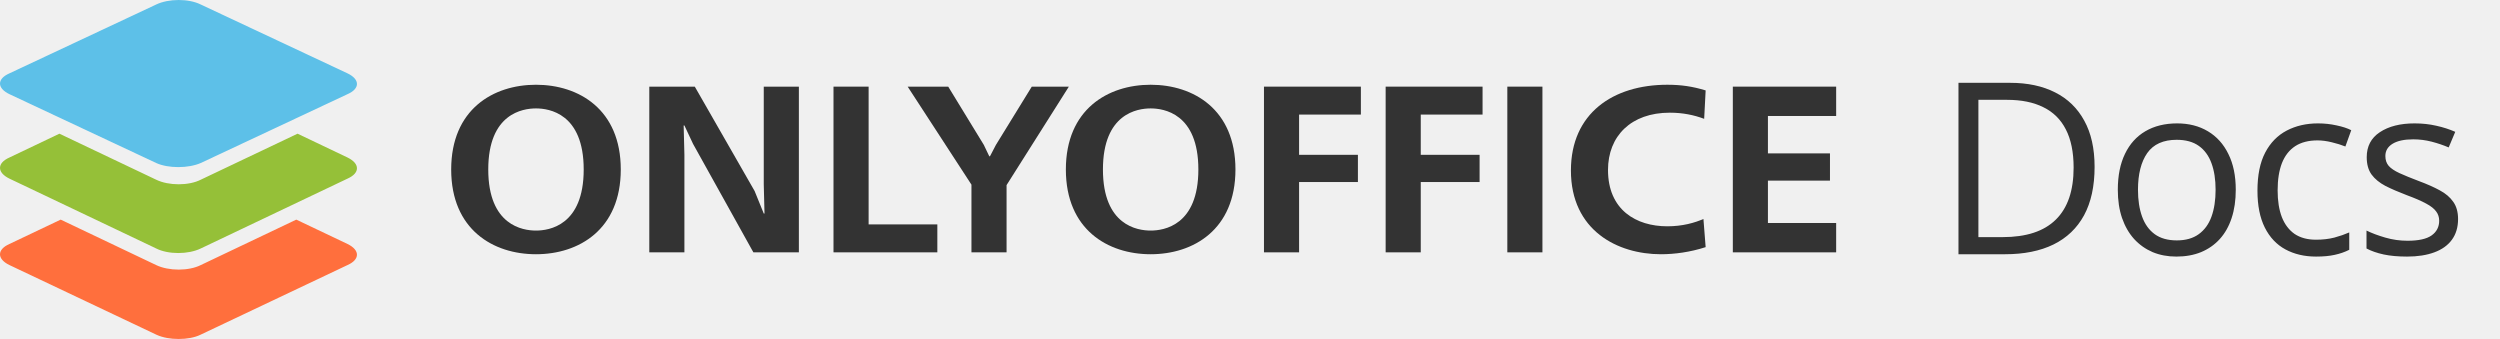
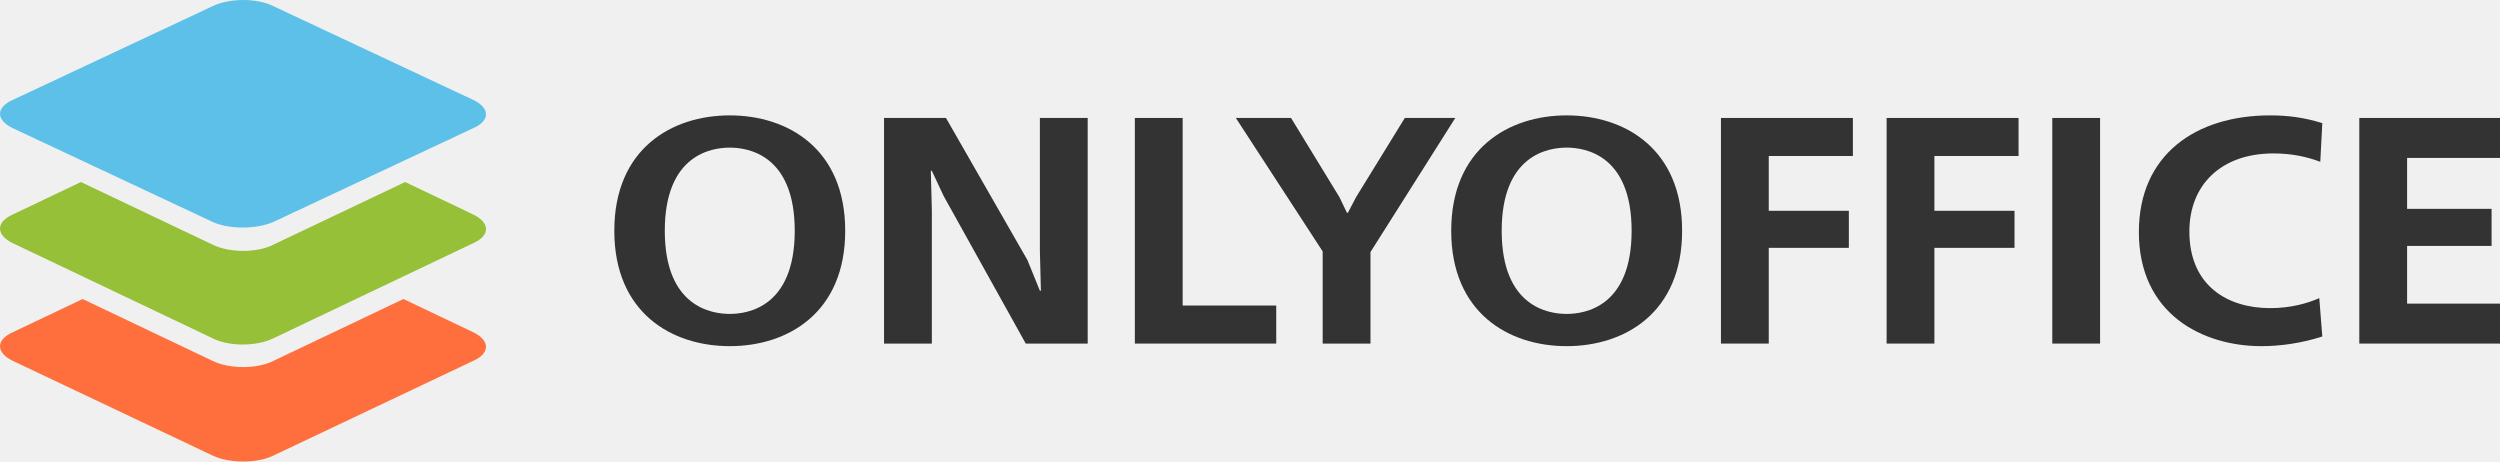
- <svg xmlns="http://www.w3.org/2000/svg" width="177" height="24" viewBox="0 0 177 24" fill="none">
+ <svg xmlns="http://www.w3.org/2000/svg" width="130" height="24" viewBox="0 0 130 24" fill="none">
  <g clip-path="url(#clip0_2584_61512)">
    <path fill-rule="evenodd" clip-rule="evenodd" d="M11.092 23.706L0.666 18.765C-0.222 18.334 -0.222 17.667 0.666 17.275L4.296 15.549L11.053 18.765C11.941 19.196 13.37 19.196 14.219 18.765L20.977 15.549L24.606 17.275C25.494 17.706 25.494 18.373 24.606 18.765L14.181 23.706C13.37 24.098 11.941 24.098 11.092 23.706Z" fill="#FF6F3D" />
    <path fill-rule="evenodd" clip-rule="evenodd" d="M11.058 17.592L0.664 12.645C-0.221 12.213 -0.221 11.546 0.664 11.153L4.206 9.465L11.058 12.723C11.943 13.155 13.367 13.155 14.214 12.723L21.067 9.465L24.608 11.153C25.494 11.585 25.494 12.252 24.608 12.645L14.214 17.592C13.329 18.023 11.905 18.023 11.058 17.592Z" fill="#95C038" />
    <path fill-rule="evenodd" clip-rule="evenodd" d="M11.058 11.541L0.664 6.665C-0.221 6.24 -0.221 5.582 0.664 5.195L11.058 0.319C11.943 -0.106 13.367 -0.106 14.214 0.319L24.608 5.195C25.494 5.62 25.494 6.278 24.608 6.665L14.214 11.541C13.329 11.928 11.905 11.928 11.058 11.541Z" fill="#5DC0E8" />
    <path d="M37.948 6C34.919 6 31.944 7.743 31.944 12C31.944 16.257 34.919 18 37.948 18C40.976 18 43.951 16.257 43.951 12C43.951 7.743 40.976 6 37.948 6ZM37.948 7.676C38.875 7.676 41.326 8.028 41.326 12C41.326 15.972 38.875 16.324 37.948 16.324C37.02 16.324 34.569 15.972 34.569 12C34.569 8.028 37.02 7.676 37.948 7.676Z" fill="#333333" />
    <path d="M45.97 6.134V17.866H48.456V10.961L48.403 8.883H48.456L49.069 10.19L53.339 17.866H56.56V6.134H54.074V13.039L54.127 15.117H54.074L53.427 13.525L49.191 6.134H45.97Z" fill="#333333" />
    <path d="M59.012 6.134V17.866H66.364V15.888H61.498V6.134H59.012Z" fill="#333333" />
    <path d="M64.263 6.134L68.779 13.073V17.866H71.265V13.106L75.675 6.134H73.05L70.512 10.257L70.092 11.062H70.039L69.654 10.257L67.134 6.134H64.263Z" fill="#333333" />
    <path d="M81.466 6C78.438 6 75.463 7.743 75.463 12C75.463 16.257 78.438 18 81.466 18C84.494 18 87.47 16.257 87.47 12C87.47 7.743 84.494 6 81.466 6ZM81.466 7.676C82.394 7.676 84.844 8.028 84.844 12C84.844 15.972 82.394 16.324 81.466 16.324C80.539 16.324 78.088 15.972 78.088 12C78.088 8.028 80.539 7.676 81.466 7.676Z" fill="#333333" />
    <path d="M89.489 6.134V17.866H91.975V12.888H96.14V10.961H91.975V8.112H96.35V6.134H89.489Z" fill="#333333" />
    <path d="M98.104 6.134V17.866H100.589V12.888H104.755V10.961H100.589V8.112H104.965V6.134H98.104Z" fill="#333333" />
    <path d="M106.719 17.866H109.204V6.134H106.719V17.866Z" fill="#333333" />
    <path d="M120.603 15.503C119.99 15.771 119.133 16.022 118.047 16.022C115.842 16.022 113.847 14.866 113.847 12.034C113.847 9.637 115.474 7.978 118.222 7.978C119.15 7.978 119.938 8.145 120.655 8.413L120.76 6.402C119.833 6.117 119.01 6 118.047 6C114.197 6 111.221 8.028 111.221 12.067C111.221 16.341 114.547 18 117.592 18C118.572 18 119.675 17.849 120.76 17.497L120.603 15.503Z" fill="#333333" />
    <path d="M122.684 6.134V17.866H130V15.788H125.169V12.788H129.562V10.86H125.169V8.212H130V6.134H122.684Z" fill="#333333" />
-     <path d="M148.297 11.816C148.297 13.183 148.048 14.325 147.55 15.244C147.052 16.157 146.33 16.846 145.384 17.311C144.443 17.77 143.3 18 141.956 18H138.66V5.864H142.321C143.555 5.864 144.617 6.091 145.508 6.545C146.399 6.993 147.085 7.66 147.567 8.545C148.054 9.425 148.297 10.515 148.297 11.816ZM146.812 11.866C146.812 10.776 146.629 9.876 146.264 9.168C145.904 8.46 145.373 7.934 144.67 7.591C143.973 7.242 143.118 7.068 142.105 7.068H140.071V16.788H141.79C143.461 16.788 144.714 16.376 145.55 15.551C146.391 14.727 146.812 13.498 146.812 11.866ZM158.292 13.435C158.292 14.182 158.195 14.848 158.001 15.435C157.808 16.022 157.528 16.517 157.163 16.921C156.798 17.325 156.355 17.635 155.835 17.851C155.32 18.061 154.736 18.166 154.083 18.166C153.475 18.166 152.916 18.061 152.407 17.851C151.903 17.635 151.466 17.325 151.095 16.921C150.73 16.517 150.445 16.022 150.24 15.435C150.041 14.848 149.941 14.182 149.941 13.435C149.941 12.438 150.11 11.592 150.448 10.895C150.785 10.192 151.267 9.658 151.892 9.292C152.523 8.922 153.273 8.736 154.141 8.736C154.972 8.736 155.696 8.922 156.316 9.292C156.942 9.663 157.426 10.2 157.769 10.903C158.118 11.6 158.292 12.444 158.292 13.435ZM151.369 13.435C151.369 14.165 151.466 14.799 151.66 15.335C151.853 15.872 152.152 16.287 152.556 16.581C152.96 16.874 153.48 17.02 154.117 17.02C154.747 17.02 155.265 16.874 155.669 16.581C156.078 16.287 156.38 15.872 156.574 15.335C156.767 14.799 156.864 14.165 156.864 13.435C156.864 12.71 156.767 12.084 156.574 11.559C156.38 11.027 156.081 10.618 155.677 10.33C155.273 10.042 154.75 9.898 154.108 9.898C153.162 9.898 152.467 10.211 152.025 10.836C151.588 11.462 151.369 12.328 151.369 13.435ZM163.978 18.166C163.159 18.166 162.437 17.997 161.812 17.66C161.186 17.322 160.699 16.808 160.351 16.116C160.002 15.424 159.828 14.552 159.828 13.501C159.828 12.4 160.01 11.501 160.376 10.803C160.746 10.1 161.256 9.58 161.903 9.243C162.55 8.905 163.286 8.736 164.111 8.736C164.565 8.736 165.002 8.783 165.423 8.877C165.849 8.966 166.197 9.079 166.468 9.218L166.053 10.372C165.777 10.261 165.456 10.161 165.091 10.073C164.731 9.984 164.393 9.94 164.078 9.94C163.447 9.94 162.921 10.075 162.501 10.347C162.086 10.618 161.773 11.016 161.563 11.542C161.358 12.068 161.256 12.715 161.256 13.484C161.256 14.22 161.355 14.848 161.554 15.369C161.759 15.889 162.061 16.287 162.459 16.564C162.863 16.835 163.367 16.971 163.97 16.971C164.451 16.971 164.886 16.921 165.273 16.821C165.66 16.716 166.012 16.594 166.327 16.456V17.685C166.023 17.84 165.683 17.959 165.306 18.041C164.936 18.125 164.493 18.166 163.978 18.166ZM174.031 15.51C174.031 16.091 173.884 16.581 173.591 16.979C173.303 17.372 172.888 17.668 172.346 17.867C171.809 18.066 171.167 18.166 170.42 18.166C169.784 18.166 169.233 18.116 168.768 18.017C168.303 17.917 167.897 17.776 167.548 17.593V16.323C167.919 16.506 168.361 16.672 168.876 16.821C169.391 16.971 169.916 17.045 170.453 17.045C171.239 17.045 171.809 16.918 172.163 16.664C172.517 16.409 172.694 16.063 172.694 15.626C172.694 15.377 172.622 15.158 172.479 14.97C172.34 14.777 172.105 14.591 171.773 14.414C171.441 14.231 170.982 14.032 170.395 13.816C169.814 13.595 169.31 13.377 168.884 13.161C168.464 12.939 168.137 12.671 167.905 12.355C167.678 12.04 167.564 11.63 167.564 11.127C167.564 10.358 167.874 9.768 168.494 9.359C169.119 8.944 169.938 8.736 170.951 8.736C171.499 8.736 172.011 8.792 172.487 8.902C172.968 9.007 173.417 9.151 173.832 9.334L173.367 10.438C172.99 10.277 172.589 10.142 172.163 10.031C171.737 9.921 171.303 9.865 170.86 9.865C170.223 9.865 169.734 9.97 169.391 10.181C169.053 10.391 168.884 10.679 168.884 11.044C168.884 11.326 168.962 11.559 169.117 11.741C169.277 11.924 169.532 12.095 169.88 12.256C170.229 12.416 170.688 12.604 171.258 12.82C171.828 13.031 172.321 13.249 172.736 13.476C173.151 13.697 173.469 13.969 173.69 14.29C173.917 14.605 174.031 15.012 174.031 15.51Z" fill="#333333" />
  </g>
  <defs>
    <clipPath id="clip0_2584_61512">
-       <rect width="177" height="24" fill="white" />
+       <rect width="130" height="24" fill="white" />
    </clipPath>
  </defs>
</svg>
